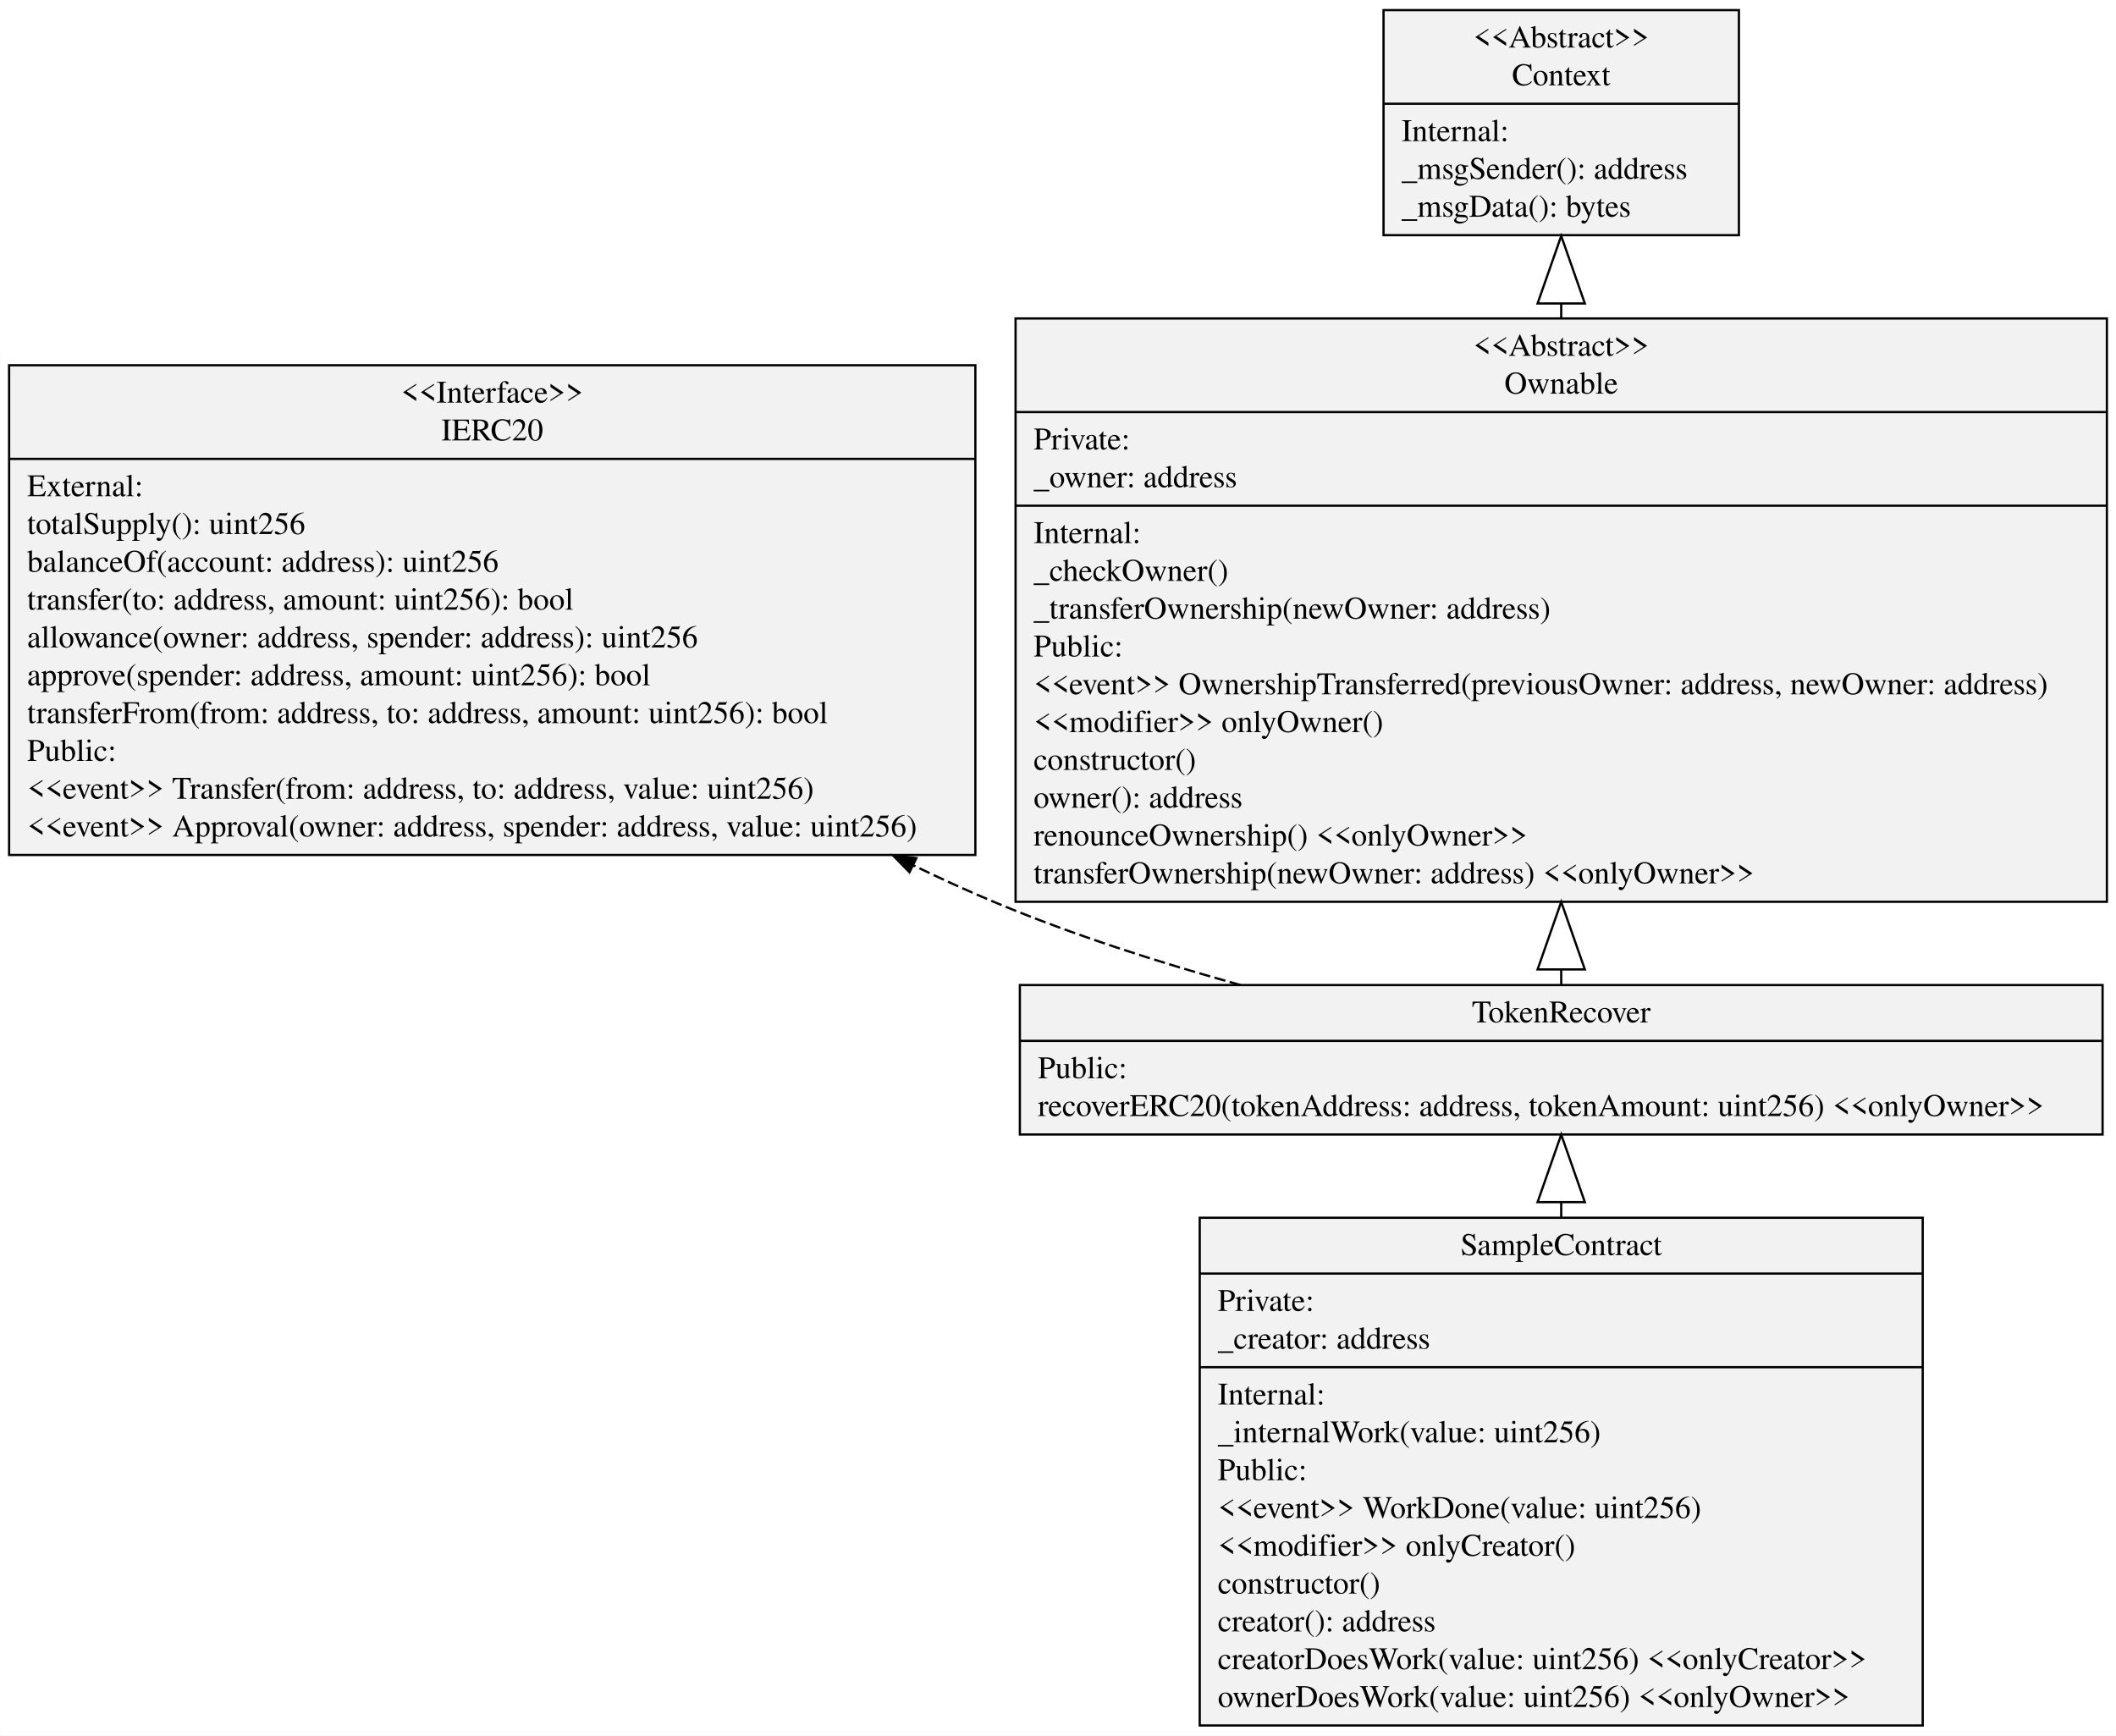
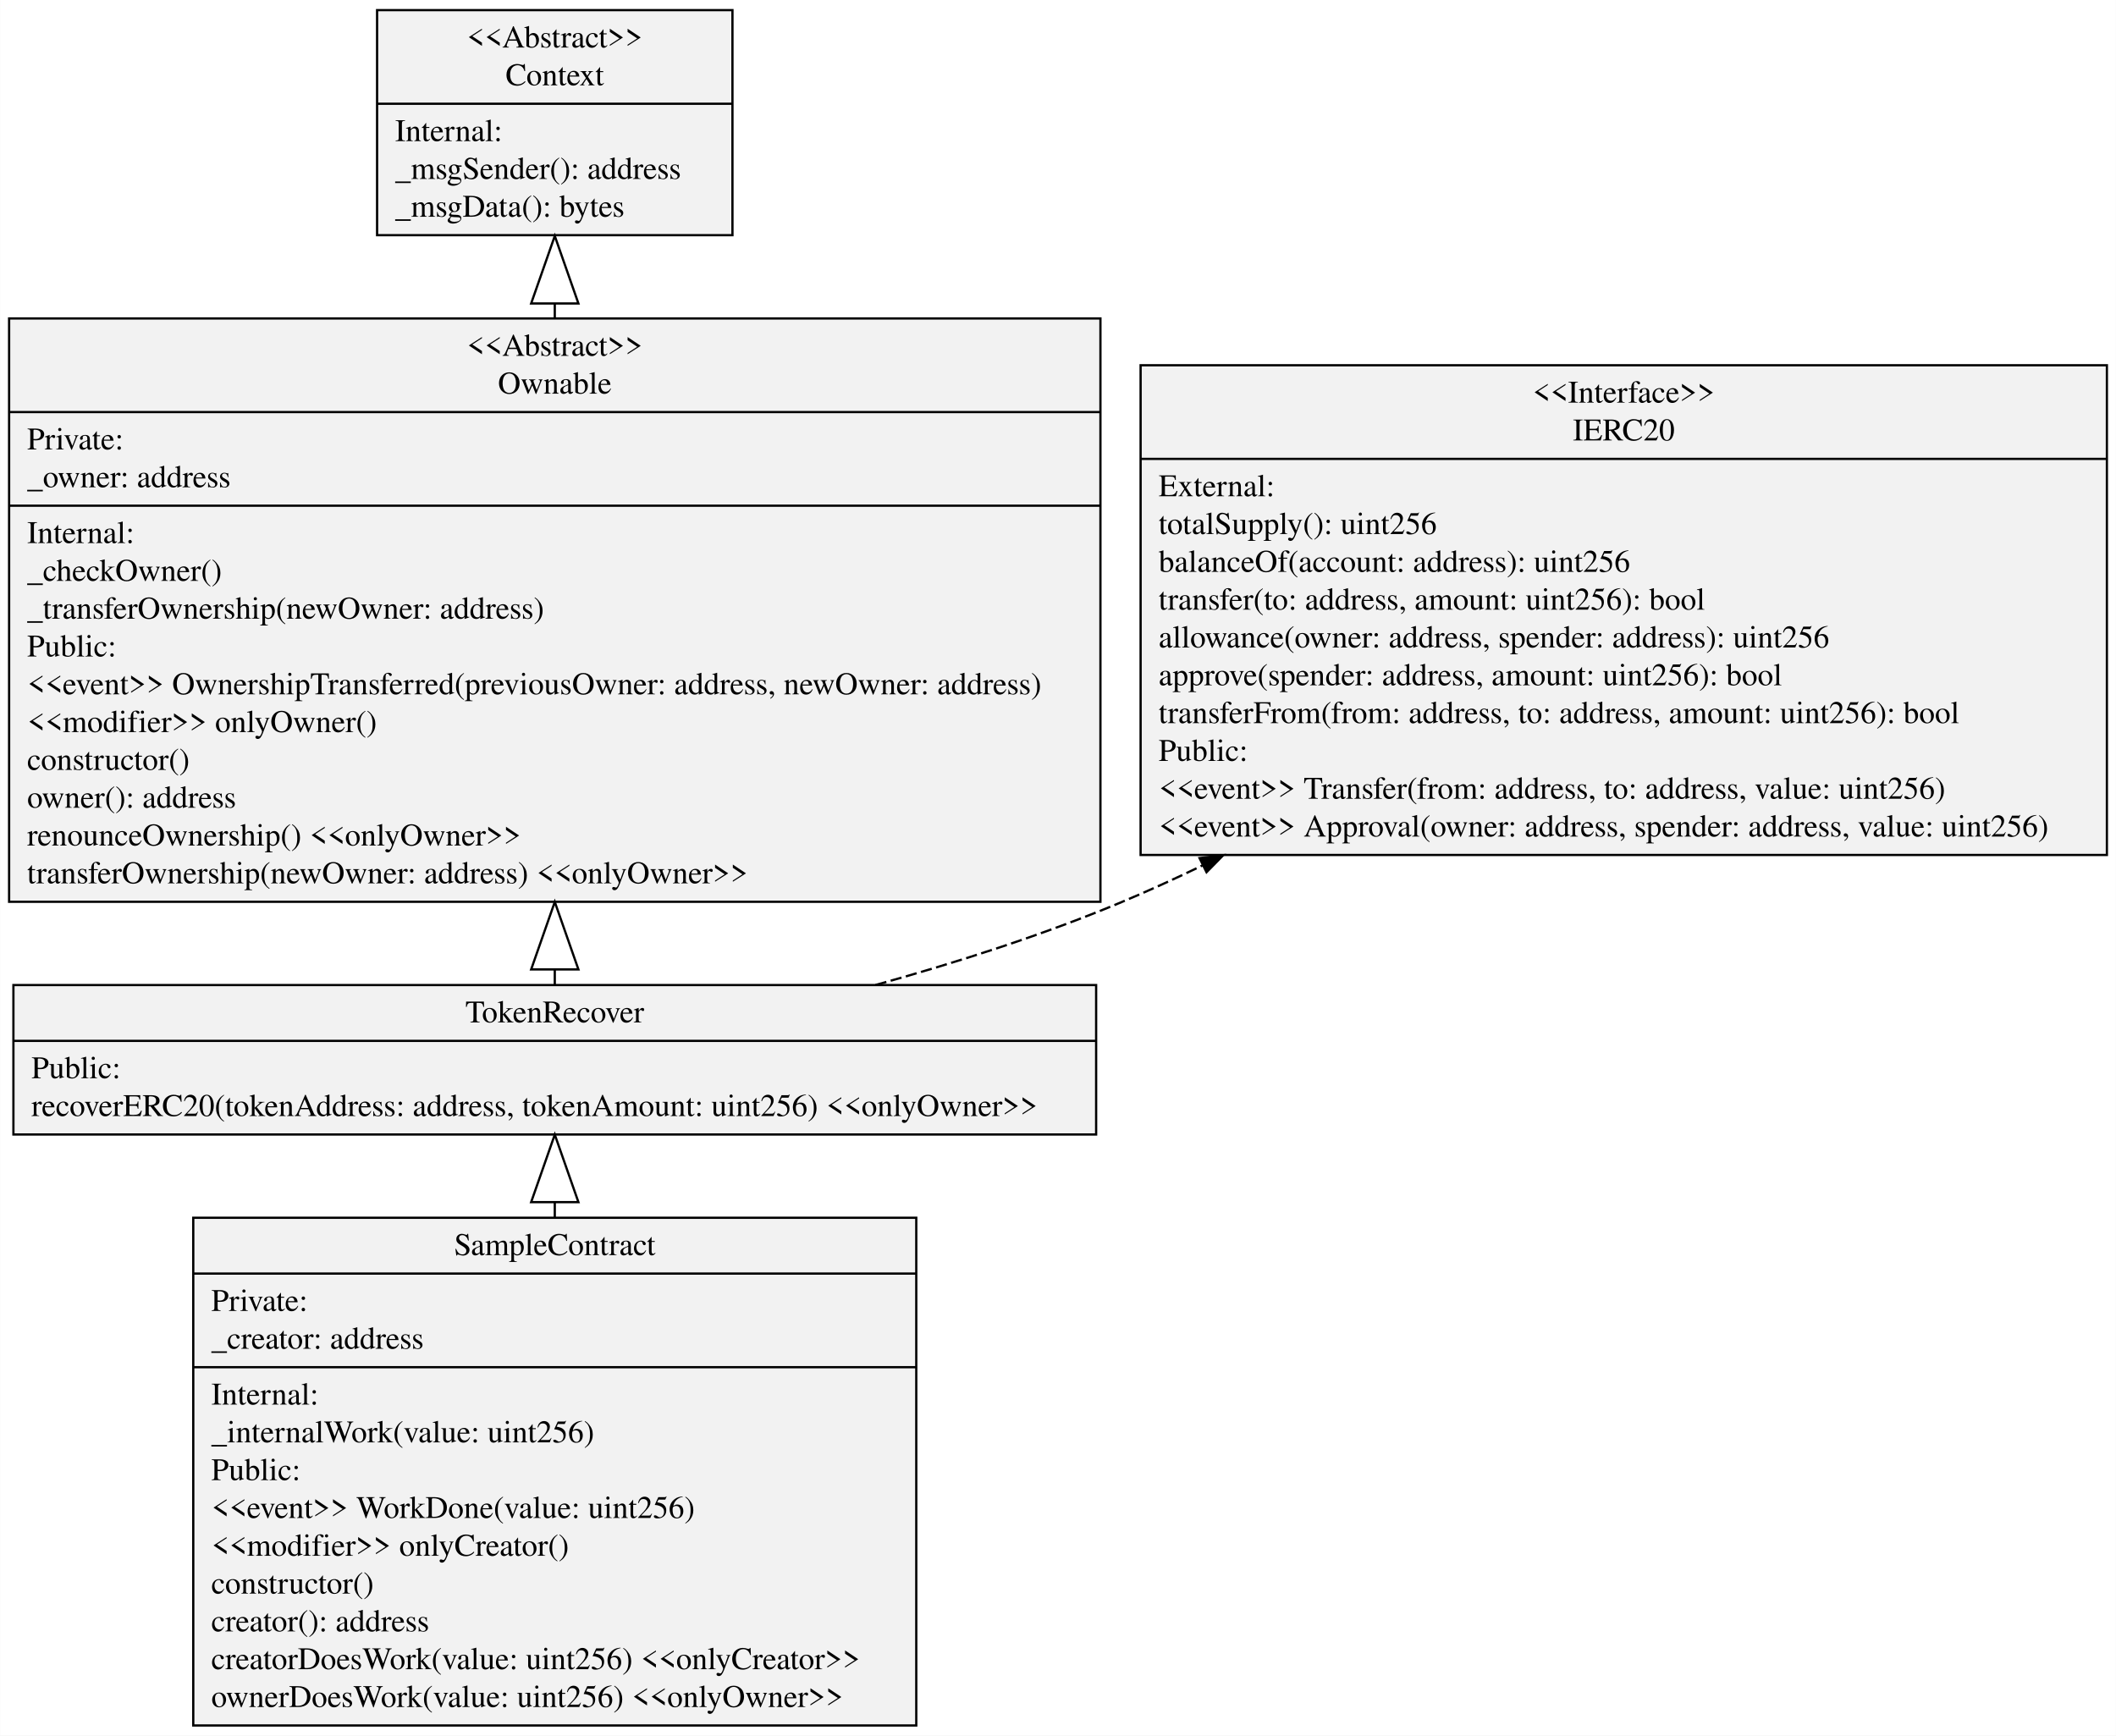
<svg xmlns="http://www.w3.org/2000/svg" width="940pt" height="771pt" viewBox="0.00 0.00 940.15 771.20">
  <g id="graph0" class="graph" transform="scale(1 1) rotate(0) translate(4 767.2)">
    <polygon fill="white" stroke="transparent" points="-4,4 -4,-767.2 936.15,-767.2 936.15,4 -4,4" />
    <g id="node1" class="node">
-       <polygon fill="#f2f2f2" stroke="black" points="0,-387.3 0,-604.9 429.36,-604.9 429.36,-387.3 0,-387.3" />
-       <text text-anchor="middle" x="214.68" y="-588.3" font-family="Times,serif" font-size="14.00">&lt;&lt;Interface&gt;&gt;</text>
-       <text text-anchor="middle" x="214.68" y="-571.5" font-family="Times,serif" font-size="14.00">IERC20</text>
-       <polyline fill="none" stroke="black" points="0,-563.3 429.36,-563.3 " />
-       <text text-anchor="start" x="8" y="-546.7" font-family="Times,serif" font-size="14.00">External:</text>
-       <text text-anchor="start" x="8" y="-529.9" font-family="Times,serif" font-size="14.00">     totalSupply(): uint256</text>
-       <text text-anchor="start" x="8" y="-513.1" font-family="Times,serif" font-size="14.00">     balanceOf(account: address): uint256</text>
-       <text text-anchor="start" x="8" y="-496.3" font-family="Times,serif" font-size="14.00">     transfer(to: address, amount: uint256): bool</text>
-       <text text-anchor="start" x="8" y="-479.5" font-family="Times,serif" font-size="14.00">     allowance(owner: address, spender: address): uint256</text>
-       <text text-anchor="start" x="8" y="-462.7" font-family="Times,serif" font-size="14.00">     approve(spender: address, amount: uint256): bool</text>
-       <text text-anchor="start" x="8" y="-445.9" font-family="Times,serif" font-size="14.00">     transferFrom(from: address, to: address, amount: uint256): bool</text>
-       <text text-anchor="start" x="8" y="-429.1" font-family="Times,serif" font-size="14.00">Public:</text>
-       <text text-anchor="start" x="8" y="-412.3" font-family="Times,serif" font-size="14.00">    &lt;&lt;event&gt;&gt; Transfer(from: address, to: address, value: uint256)</text>
-       <text text-anchor="start" x="8" y="-395.5" font-family="Times,serif" font-size="14.00">    &lt;&lt;event&gt;&gt; Approval(owner: address, spender: address, value: uint256)</text>
+       <polygon fill="#f2f2f2" stroke="black" points="163.51,-662.7 163.51,-762.7 321.42,-762.7 321.42,-662.7 163.51,-662.7" />
+       <text text-anchor="middle" x="242.47" y="-746.1" font-family="Times,serif" font-size="14.00">&lt;&lt;Abstract&gt;&gt;</text>
+       <text text-anchor="middle" x="242.47" y="-729.3" font-family="Times,serif" font-size="14.00">Context</text>
+       <polyline fill="none" stroke="black" points="163.51,-721.1 321.42,-721.1 " />
+       <text text-anchor="start" x="171.51" y="-704.5" font-family="Times,serif" font-size="14.00">Internal:</text>
+       <text text-anchor="start" x="171.51" y="-687.7" font-family="Times,serif" font-size="14.00">    _msgSender(): address</text>
+       <text text-anchor="start" x="171.51" y="-670.9" font-family="Times,serif" font-size="14.00">    _msgData(): bytes</text>
    </g>
    <g id="node2" class="node">
-       <polygon fill="#f2f2f2" stroke="black" points="610.72,-662.7 610.72,-762.7 768.64,-762.7 768.64,-662.7 610.72,-662.7" />
-       <text text-anchor="middle" x="689.68" y="-746.1" font-family="Times,serif" font-size="14.00">&lt;&lt;Abstract&gt;&gt;</text>
-       <text text-anchor="middle" x="689.68" y="-729.3" font-family="Times,serif" font-size="14.00">Context</text>
-       <polyline fill="none" stroke="black" points="610.72,-721.1 768.64,-721.1 " />
-       <text text-anchor="start" x="618.72" y="-704.5" font-family="Times,serif" font-size="14.00">Internal:</text>
-       <text text-anchor="start" x="618.72" y="-687.7" font-family="Times,serif" font-size="14.00">    _msgSender(): address</text>
-       <text text-anchor="start" x="618.72" y="-670.9" font-family="Times,serif" font-size="14.00">    _msgData(): bytes</text>
+       <polygon fill="#f2f2f2" stroke="black" points="0,-366.5 0,-625.7 484.93,-625.7 484.93,-366.5 0,-366.5" />
+       <text text-anchor="middle" x="242.47" y="-609.1" font-family="Times,serif" font-size="14.00">&lt;&lt;Abstract&gt;&gt;</text>
+       <text text-anchor="middle" x="242.47" y="-592.3" font-family="Times,serif" font-size="14.00">Ownable</text>
+       <polyline fill="none" stroke="black" points="0,-584.1 484.93,-584.1 " />
+       <text text-anchor="start" x="8" y="-567.5" font-family="Times,serif" font-size="14.00">Private:</text>
+       <text text-anchor="start" x="8" y="-550.7" font-family="Times,serif" font-size="14.00">   _owner: address</text>
+       <polyline fill="none" stroke="black" points="0,-542.5 484.93,-542.5 " />
+       <text text-anchor="start" x="8" y="-525.9" font-family="Times,serif" font-size="14.00">Internal:</text>
+       <text text-anchor="start" x="8" y="-509.1" font-family="Times,serif" font-size="14.00">    _checkOwner()</text>
+       <text text-anchor="start" x="8" y="-492.3" font-family="Times,serif" font-size="14.00">    _transferOwnership(newOwner: address)</text>
+       <text text-anchor="start" x="8" y="-475.5" font-family="Times,serif" font-size="14.00">Public:</text>
+       <text text-anchor="start" x="8" y="-458.7" font-family="Times,serif" font-size="14.00">    &lt;&lt;event&gt;&gt; OwnershipTransferred(previousOwner: address, newOwner: address)</text>
+       <text text-anchor="start" x="8" y="-441.9" font-family="Times,serif" font-size="14.00">    &lt;&lt;modifier&gt;&gt; onlyOwner()</text>
+       <text text-anchor="start" x="8" y="-425.1" font-family="Times,serif" font-size="14.00">    constructor()</text>
+       <text text-anchor="start" x="8" y="-408.3" font-family="Times,serif" font-size="14.00">    owner(): address</text>
+       <text text-anchor="start" x="8" y="-391.5" font-family="Times,serif" font-size="14.00">    renounceOwnership() &lt;&lt;onlyOwner&gt;&gt;</text>
+       <text text-anchor="start" x="8" y="-374.7" font-family="Times,serif" font-size="14.00">    transferOwnership(newOwner: address) &lt;&lt;onlyOwner&gt;&gt;</text>
+     </g>
+     <g id="edge1" class="edge">
+       <path fill="none" stroke="black" d="M242.47,-625.96C242.47,-628.06 242.47,-630.15 242.47,-632.23" />
+       <polygon fill="none" stroke="black" points="231.97,-632.36 242.47,-662.36 252.97,-632.36 231.97,-632.36" />
    </g>
    <g id="node3" class="node">
-       <polygon fill="#f2f2f2" stroke="black" points="447.22,-366.5 447.22,-625.7 932.15,-625.7 932.15,-366.5 447.22,-366.5" />
-       <text text-anchor="middle" x="689.68" y="-609.1" font-family="Times,serif" font-size="14.00">&lt;&lt;Abstract&gt;&gt;</text>
-       <text text-anchor="middle" x="689.68" y="-592.3" font-family="Times,serif" font-size="14.00">Ownable</text>
-       <polyline fill="none" stroke="black" points="447.22,-584.1 932.15,-584.1 " />
-       <text text-anchor="start" x="455.22" y="-567.5" font-family="Times,serif" font-size="14.00">Private:</text>
-       <text text-anchor="start" x="455.22" y="-550.7" font-family="Times,serif" font-size="14.00">   _owner: address</text>
-       <polyline fill="none" stroke="black" points="447.22,-542.5 932.15,-542.5 " />
-       <text text-anchor="start" x="455.22" y="-525.9" font-family="Times,serif" font-size="14.00">Internal:</text>
-       <text text-anchor="start" x="455.22" y="-509.1" font-family="Times,serif" font-size="14.00">    _checkOwner()</text>
-       <text text-anchor="start" x="455.22" y="-492.3" font-family="Times,serif" font-size="14.00">    _transferOwnership(newOwner: address)</text>
-       <text text-anchor="start" x="455.22" y="-475.5" font-family="Times,serif" font-size="14.00">Public:</text>
-       <text text-anchor="start" x="455.22" y="-458.7" font-family="Times,serif" font-size="14.00">    &lt;&lt;event&gt;&gt; OwnershipTransferred(previousOwner: address, newOwner: address)</text>
-       <text text-anchor="start" x="455.22" y="-441.9" font-family="Times,serif" font-size="14.00">    &lt;&lt;modifier&gt;&gt; onlyOwner()</text>
-       <text text-anchor="start" x="455.22" y="-425.1" font-family="Times,serif" font-size="14.00">    constructor()</text>
-       <text text-anchor="start" x="455.22" y="-408.3" font-family="Times,serif" font-size="14.00">    owner(): address</text>
-       <text text-anchor="start" x="455.22" y="-391.5" font-family="Times,serif" font-size="14.00">    renounceOwnership() &lt;&lt;onlyOwner&gt;&gt;</text>
-       <text text-anchor="start" x="455.22" y="-374.7" font-family="Times,serif" font-size="14.00">    transferOwnership(newOwner: address) &lt;&lt;onlyOwner&gt;&gt;</text>
-     </g>
-     <g id="edge1" class="edge">
-       <path fill="none" stroke="black" d="M689.68,-625.96C689.68,-628.06 689.68,-630.15 689.68,-632.23" />
-       <polygon fill="none" stroke="black" points="679.18,-632.36 689.68,-662.36 700.18,-632.36 679.18,-632.36" />
+       <polygon fill="#f2f2f2" stroke="black" points="502.78,-387.3 502.78,-604.9 932.15,-604.9 932.15,-387.3 502.78,-387.3" />
+       <text text-anchor="middle" x="717.47" y="-588.3" font-family="Times,serif" font-size="14.00">&lt;&lt;Interface&gt;&gt;</text>
+       <text text-anchor="middle" x="717.47" y="-571.5" font-family="Times,serif" font-size="14.00">IERC20</text>
+       <polyline fill="none" stroke="black" points="502.78,-563.3 932.15,-563.3 " />
+       <text text-anchor="start" x="510.78" y="-546.7" font-family="Times,serif" font-size="14.00">External:</text>
+       <text text-anchor="start" x="510.78" y="-529.9" font-family="Times,serif" font-size="14.00">     totalSupply(): uint256</text>
+       <text text-anchor="start" x="510.78" y="-513.1" font-family="Times,serif" font-size="14.00">     balanceOf(account: address): uint256</text>
+       <text text-anchor="start" x="510.78" y="-496.3" font-family="Times,serif" font-size="14.00">     transfer(to: address, amount: uint256): bool</text>
+       <text text-anchor="start" x="510.78" y="-479.5" font-family="Times,serif" font-size="14.00">     allowance(owner: address, spender: address): uint256</text>
+       <text text-anchor="start" x="510.78" y="-462.7" font-family="Times,serif" font-size="14.00">     approve(spender: address, amount: uint256): bool</text>
+       <text text-anchor="start" x="510.78" y="-445.9" font-family="Times,serif" font-size="14.00">     transferFrom(from: address, to: address, amount: uint256): bool</text>
+       <text text-anchor="start" x="510.78" y="-429.1" font-family="Times,serif" font-size="14.00">Public:</text>
+       <text text-anchor="start" x="510.78" y="-412.3" font-family="Times,serif" font-size="14.00">    &lt;&lt;event&gt;&gt; Transfer(from: address, to: address, value: uint256)</text>
+       <text text-anchor="start" x="510.78" y="-395.5" font-family="Times,serif" font-size="14.00">    &lt;&lt;event&gt;&gt; Approval(owner: address, spender: address, value: uint256)</text>
    </g>
    <g id="node4" class="node">
-       <polygon fill="#f2f2f2" stroke="black" points="449.13,-263.1 449.13,-329.5 930.24,-329.5 930.24,-263.1 449.13,-263.1" />
-       <text text-anchor="middle" x="689.68" y="-312.9" font-family="Times,serif" font-size="14.00">TokenRecover</text>
-       <polyline fill="none" stroke="black" points="449.13,-304.7 930.24,-304.7 " />
-       <text text-anchor="start" x="457.13" y="-288.1" font-family="Times,serif" font-size="14.00">Public:</text>
-       <text text-anchor="start" x="457.13" y="-271.3" font-family="Times,serif" font-size="14.00">    recoverERC20(tokenAddress: address, tokenAmount: uint256) &lt;&lt;onlyOwner&gt;&gt;</text>
+       <polygon fill="#f2f2f2" stroke="black" points="1.91,-263.1 1.91,-329.5 483.02,-329.5 483.02,-263.1 1.91,-263.1" />
+       <text text-anchor="middle" x="242.47" y="-312.9" font-family="Times,serif" font-size="14.00">TokenRecover</text>
+       <polyline fill="none" stroke="black" points="1.91,-304.7 483.02,-304.7 " />
+       <text text-anchor="start" x="9.91" y="-288.1" font-family="Times,serif" font-size="14.00">Public:</text>
+       <text text-anchor="start" x="9.91" y="-271.3" font-family="Times,serif" font-size="14.00">    recoverERC20(tokenAddress: address, tokenAmount: uint256) &lt;&lt;onlyOwner&gt;&gt;</text>
+     </g>
+     <g id="edge2" class="edge">
+       <path fill="none" stroke="black" d="M242.47,-329.52C242.47,-331.7 242.47,-333.96 242.47,-336.29" />
+       <polygon fill="none" stroke="black" points="231.97,-336.44 242.47,-366.44 252.97,-336.44 231.97,-336.44" />
    </g>
    <g id="edge3" class="edge">
-       <path fill="none" stroke="black" stroke-dasharray="5,2" d="M547.16,-329.52C511.15,-339.5 472.98,-351.7 438.68,-366 426.43,-371.11 414.02,-376.76 401.65,-382.76" />
-       <polygon fill="black" stroke="black" points="400.08,-379.63 392.66,-387.19 403.17,-385.91 400.08,-379.63" />
-     </g>
-     <g id="edge2" class="edge">
-       <path fill="none" stroke="black" d="M689.68,-329.52C689.68,-331.7 689.68,-333.96 689.68,-336.29" />
-       <polygon fill="none" stroke="black" points="679.18,-336.44 689.68,-366.44 700.18,-336.44 679.18,-336.44" />
+       <path fill="none" stroke="black" stroke-dasharray="5,2" d="M384.99,-329.52C421,-339.5 459.17,-351.7 493.47,-366 505.72,-371.11 518.13,-376.76 530.5,-382.76" />
+       <polygon fill="black" stroke="black" points="528.97,-385.91 539.49,-387.19 532.07,-379.63 528.97,-385.91" />
    </g>
    <g id="node5" class="node">
-       <polygon fill="#f2f2f2" stroke="black" points="529.05,-0.5 529.05,-226.1 850.31,-226.1 850.31,-0.5 529.05,-0.5" />
-       <text text-anchor="middle" x="689.68" y="-209.5" font-family="Times,serif" font-size="14.00">SampleContract</text>
-       <polyline fill="none" stroke="black" points="529.05,-201.3 850.31,-201.3 " />
-       <text text-anchor="start" x="537.05" y="-184.7" font-family="Times,serif" font-size="14.00">Private:</text>
-       <text text-anchor="start" x="537.05" y="-167.9" font-family="Times,serif" font-size="14.00">   _creator: address</text>
-       <polyline fill="none" stroke="black" points="529.05,-159.7 850.31,-159.7 " />
-       <text text-anchor="start" x="537.05" y="-143.1" font-family="Times,serif" font-size="14.00">Internal:</text>
-       <text text-anchor="start" x="537.05" y="-126.3" font-family="Times,serif" font-size="14.00">    _internalWork(value: uint256)</text>
-       <text text-anchor="start" x="537.05" y="-109.5" font-family="Times,serif" font-size="14.00">Public:</text>
-       <text text-anchor="start" x="537.05" y="-92.7" font-family="Times,serif" font-size="14.00">    &lt;&lt;event&gt;&gt; WorkDone(value: uint256)</text>
-       <text text-anchor="start" x="537.05" y="-75.9" font-family="Times,serif" font-size="14.00">    &lt;&lt;modifier&gt;&gt; onlyCreator()</text>
-       <text text-anchor="start" x="537.05" y="-59.1" font-family="Times,serif" font-size="14.00">    constructor()</text>
-       <text text-anchor="start" x="537.05" y="-42.3" font-family="Times,serif" font-size="14.00">    creator(): address</text>
-       <text text-anchor="start" x="537.05" y="-25.5" font-family="Times,serif" font-size="14.00">    creatorDoesWork(value: uint256) &lt;&lt;onlyCreator&gt;&gt;</text>
-       <text text-anchor="start" x="537.05" y="-8.7" font-family="Times,serif" font-size="14.00">    ownerDoesWork(value: uint256) &lt;&lt;onlyOwner&gt;&gt;</text>
+       <polygon fill="#f2f2f2" stroke="black" points="81.83,-0.5 81.83,-226.1 403.1,-226.1 403.1,-0.5 81.83,-0.5" />
+       <text text-anchor="middle" x="242.47" y="-209.5" font-family="Times,serif" font-size="14.00">SampleContract</text>
+       <polyline fill="none" stroke="black" points="81.83,-201.3 403.1,-201.3 " />
+       <text text-anchor="start" x="89.83" y="-184.7" font-family="Times,serif" font-size="14.00">Private:</text>
+       <text text-anchor="start" x="89.83" y="-167.9" font-family="Times,serif" font-size="14.00">   _creator: address</text>
+       <polyline fill="none" stroke="black" points="81.83,-159.7 403.1,-159.7 " />
+       <text text-anchor="start" x="89.83" y="-143.1" font-family="Times,serif" font-size="14.00">Internal:</text>
+       <text text-anchor="start" x="89.83" y="-126.3" font-family="Times,serif" font-size="14.00">    _internalWork(value: uint256)</text>
+       <text text-anchor="start" x="89.83" y="-109.5" font-family="Times,serif" font-size="14.00">Public:</text>
+       <text text-anchor="start" x="89.83" y="-92.7" font-family="Times,serif" font-size="14.00">    &lt;&lt;event&gt;&gt; WorkDone(value: uint256)</text>
+       <text text-anchor="start" x="89.83" y="-75.9" font-family="Times,serif" font-size="14.00">    &lt;&lt;modifier&gt;&gt; onlyCreator()</text>
+       <text text-anchor="start" x="89.83" y="-59.1" font-family="Times,serif" font-size="14.00">    constructor()</text>
+       <text text-anchor="start" x="89.83" y="-42.3" font-family="Times,serif" font-size="14.00">    creator(): address</text>
+       <text text-anchor="start" x="89.83" y="-25.5" font-family="Times,serif" font-size="14.00">    creatorDoesWork(value: uint256) &lt;&lt;onlyCreator&gt;&gt;</text>
+       <text text-anchor="start" x="89.83" y="-8.7" font-family="Times,serif" font-size="14.00">    ownerDoesWork(value: uint256) &lt;&lt;onlyOwner&gt;&gt;</text>
    </g>
    <g id="edge4" class="edge">
-       <path fill="none" stroke="black" d="M689.68,-226.36C689.68,-228.54 689.68,-230.7 689.68,-232.85" />
-       <polygon fill="none" stroke="black" points="679.18,-233.05 689.68,-263.05 700.18,-233.05 679.18,-233.05" />
+       <path fill="none" stroke="black" d="M242.47,-226.36C242.47,-228.54 242.47,-230.7 242.47,-232.85" />
+       <polygon fill="none" stroke="black" points="231.97,-233.05 242.47,-263.05 252.97,-233.05 231.97,-233.05" />
    </g>
  </g>
</svg>
